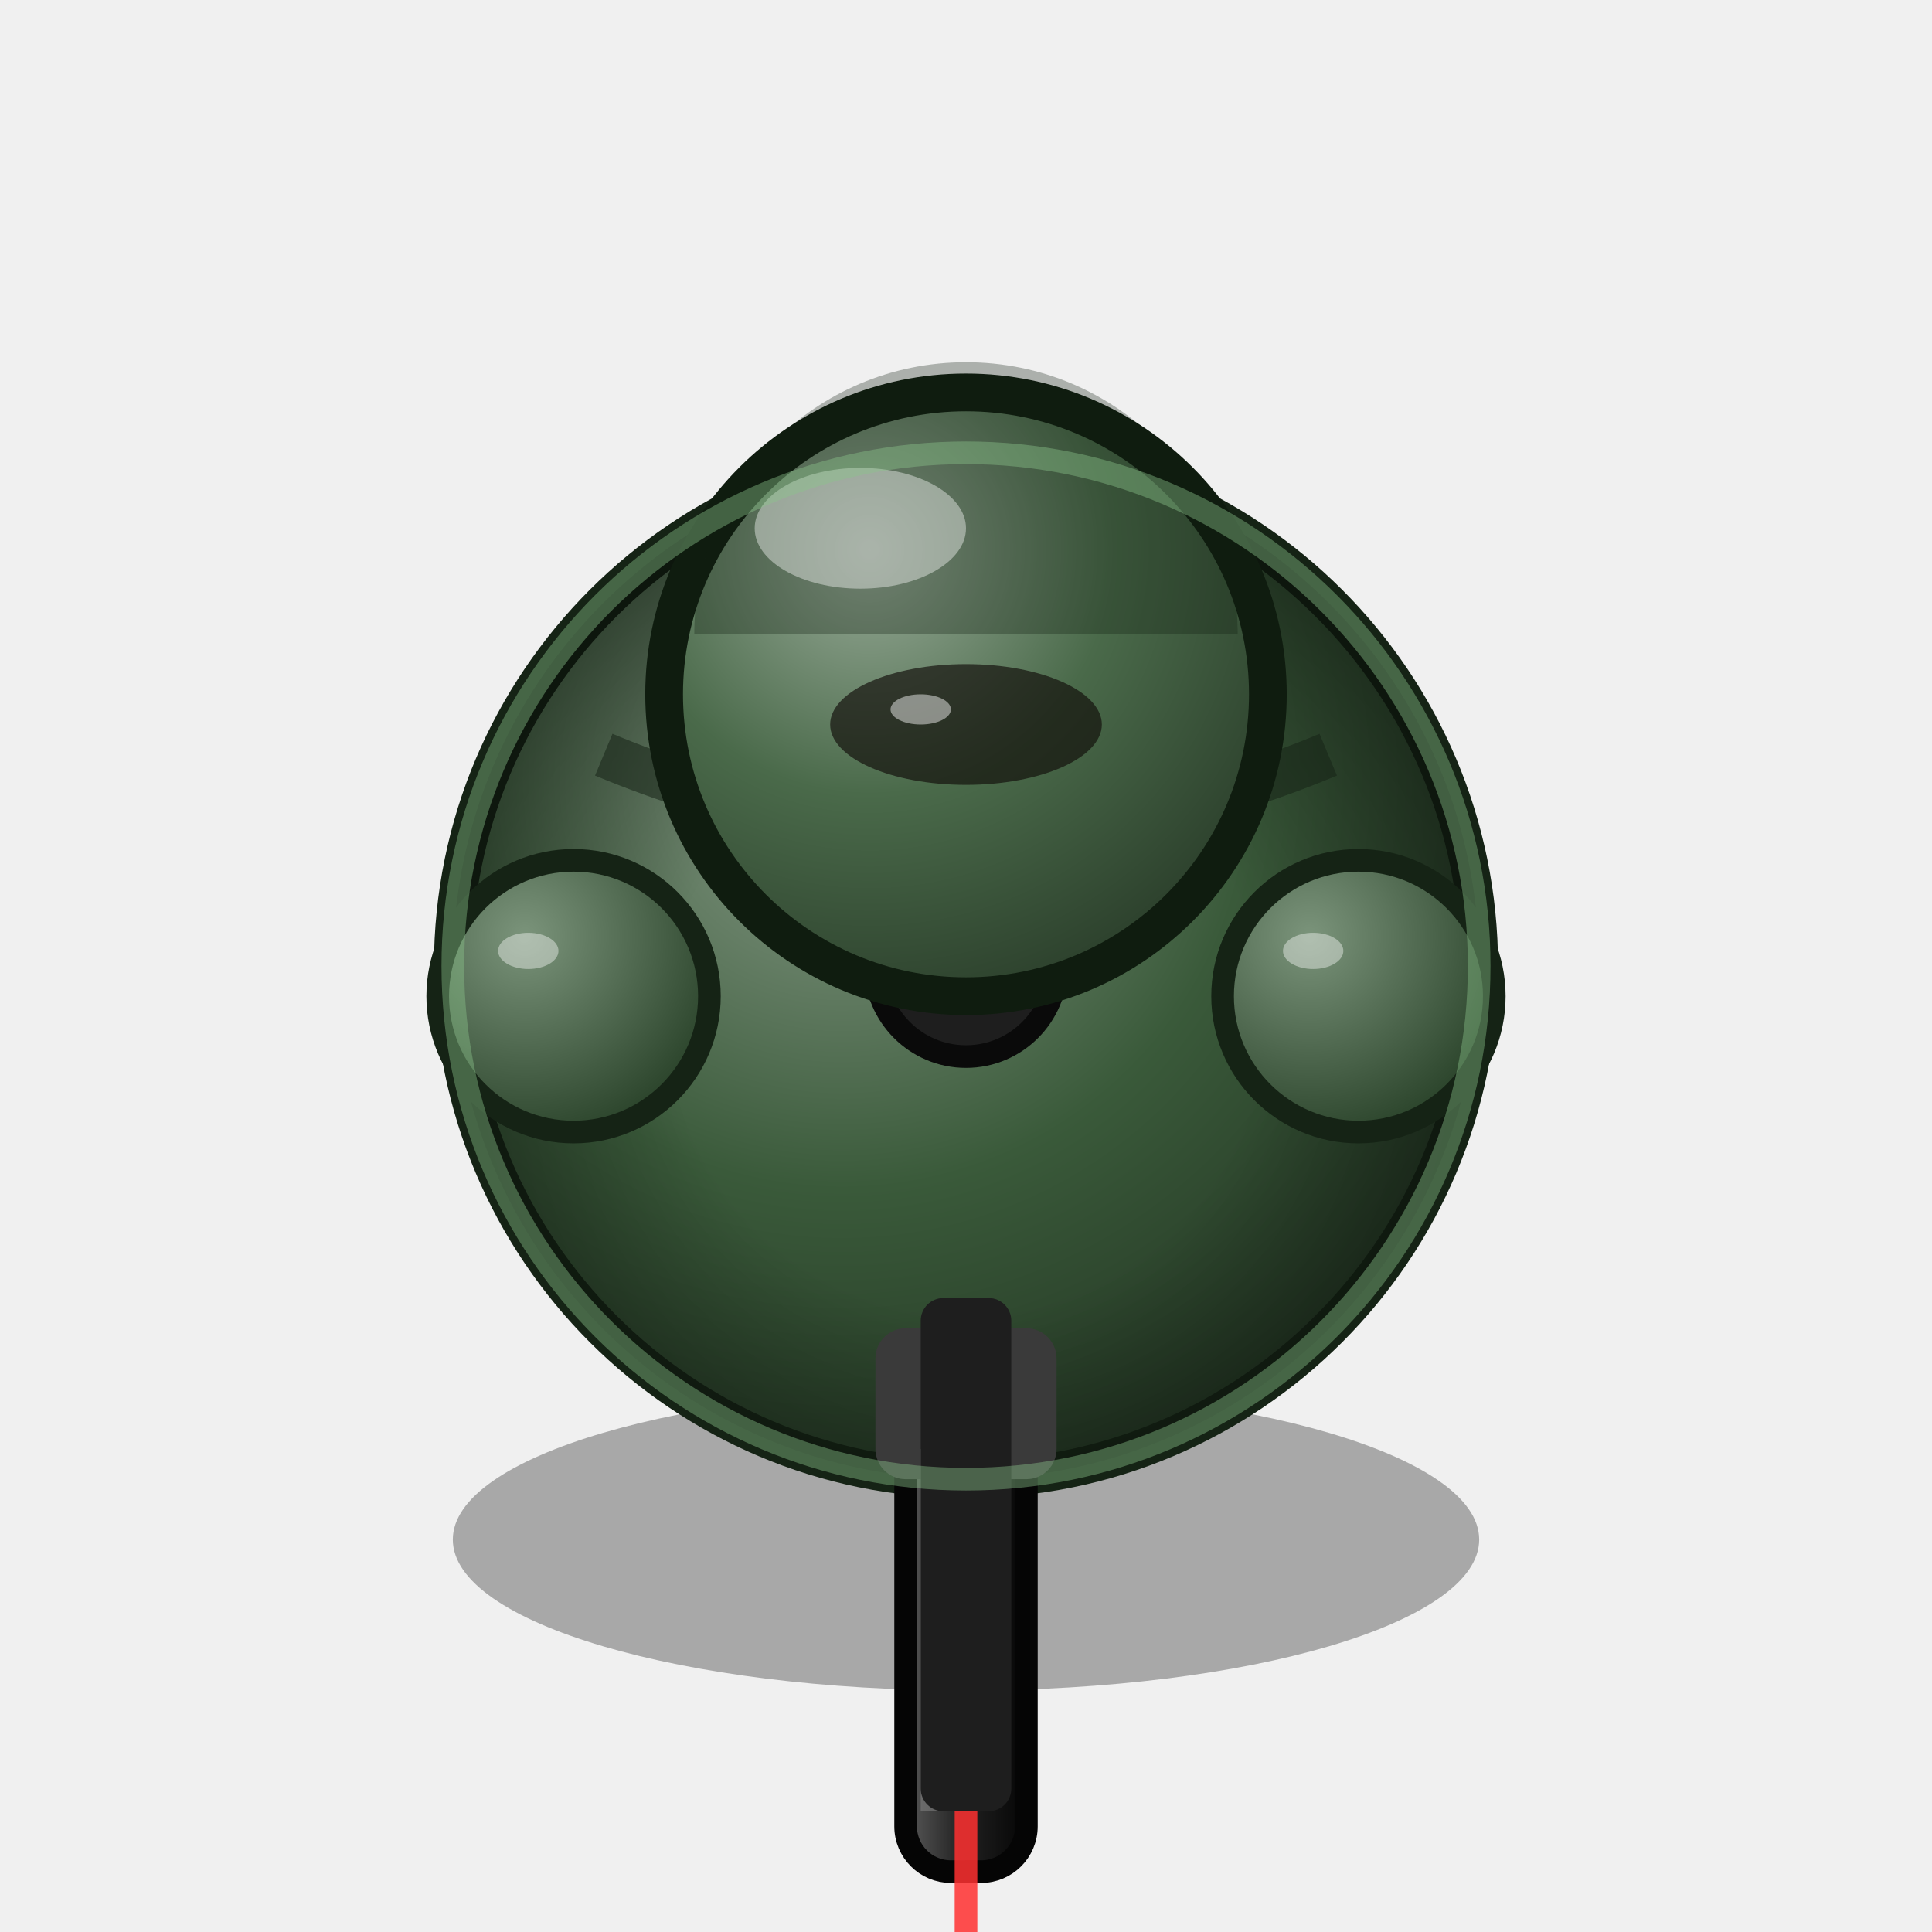
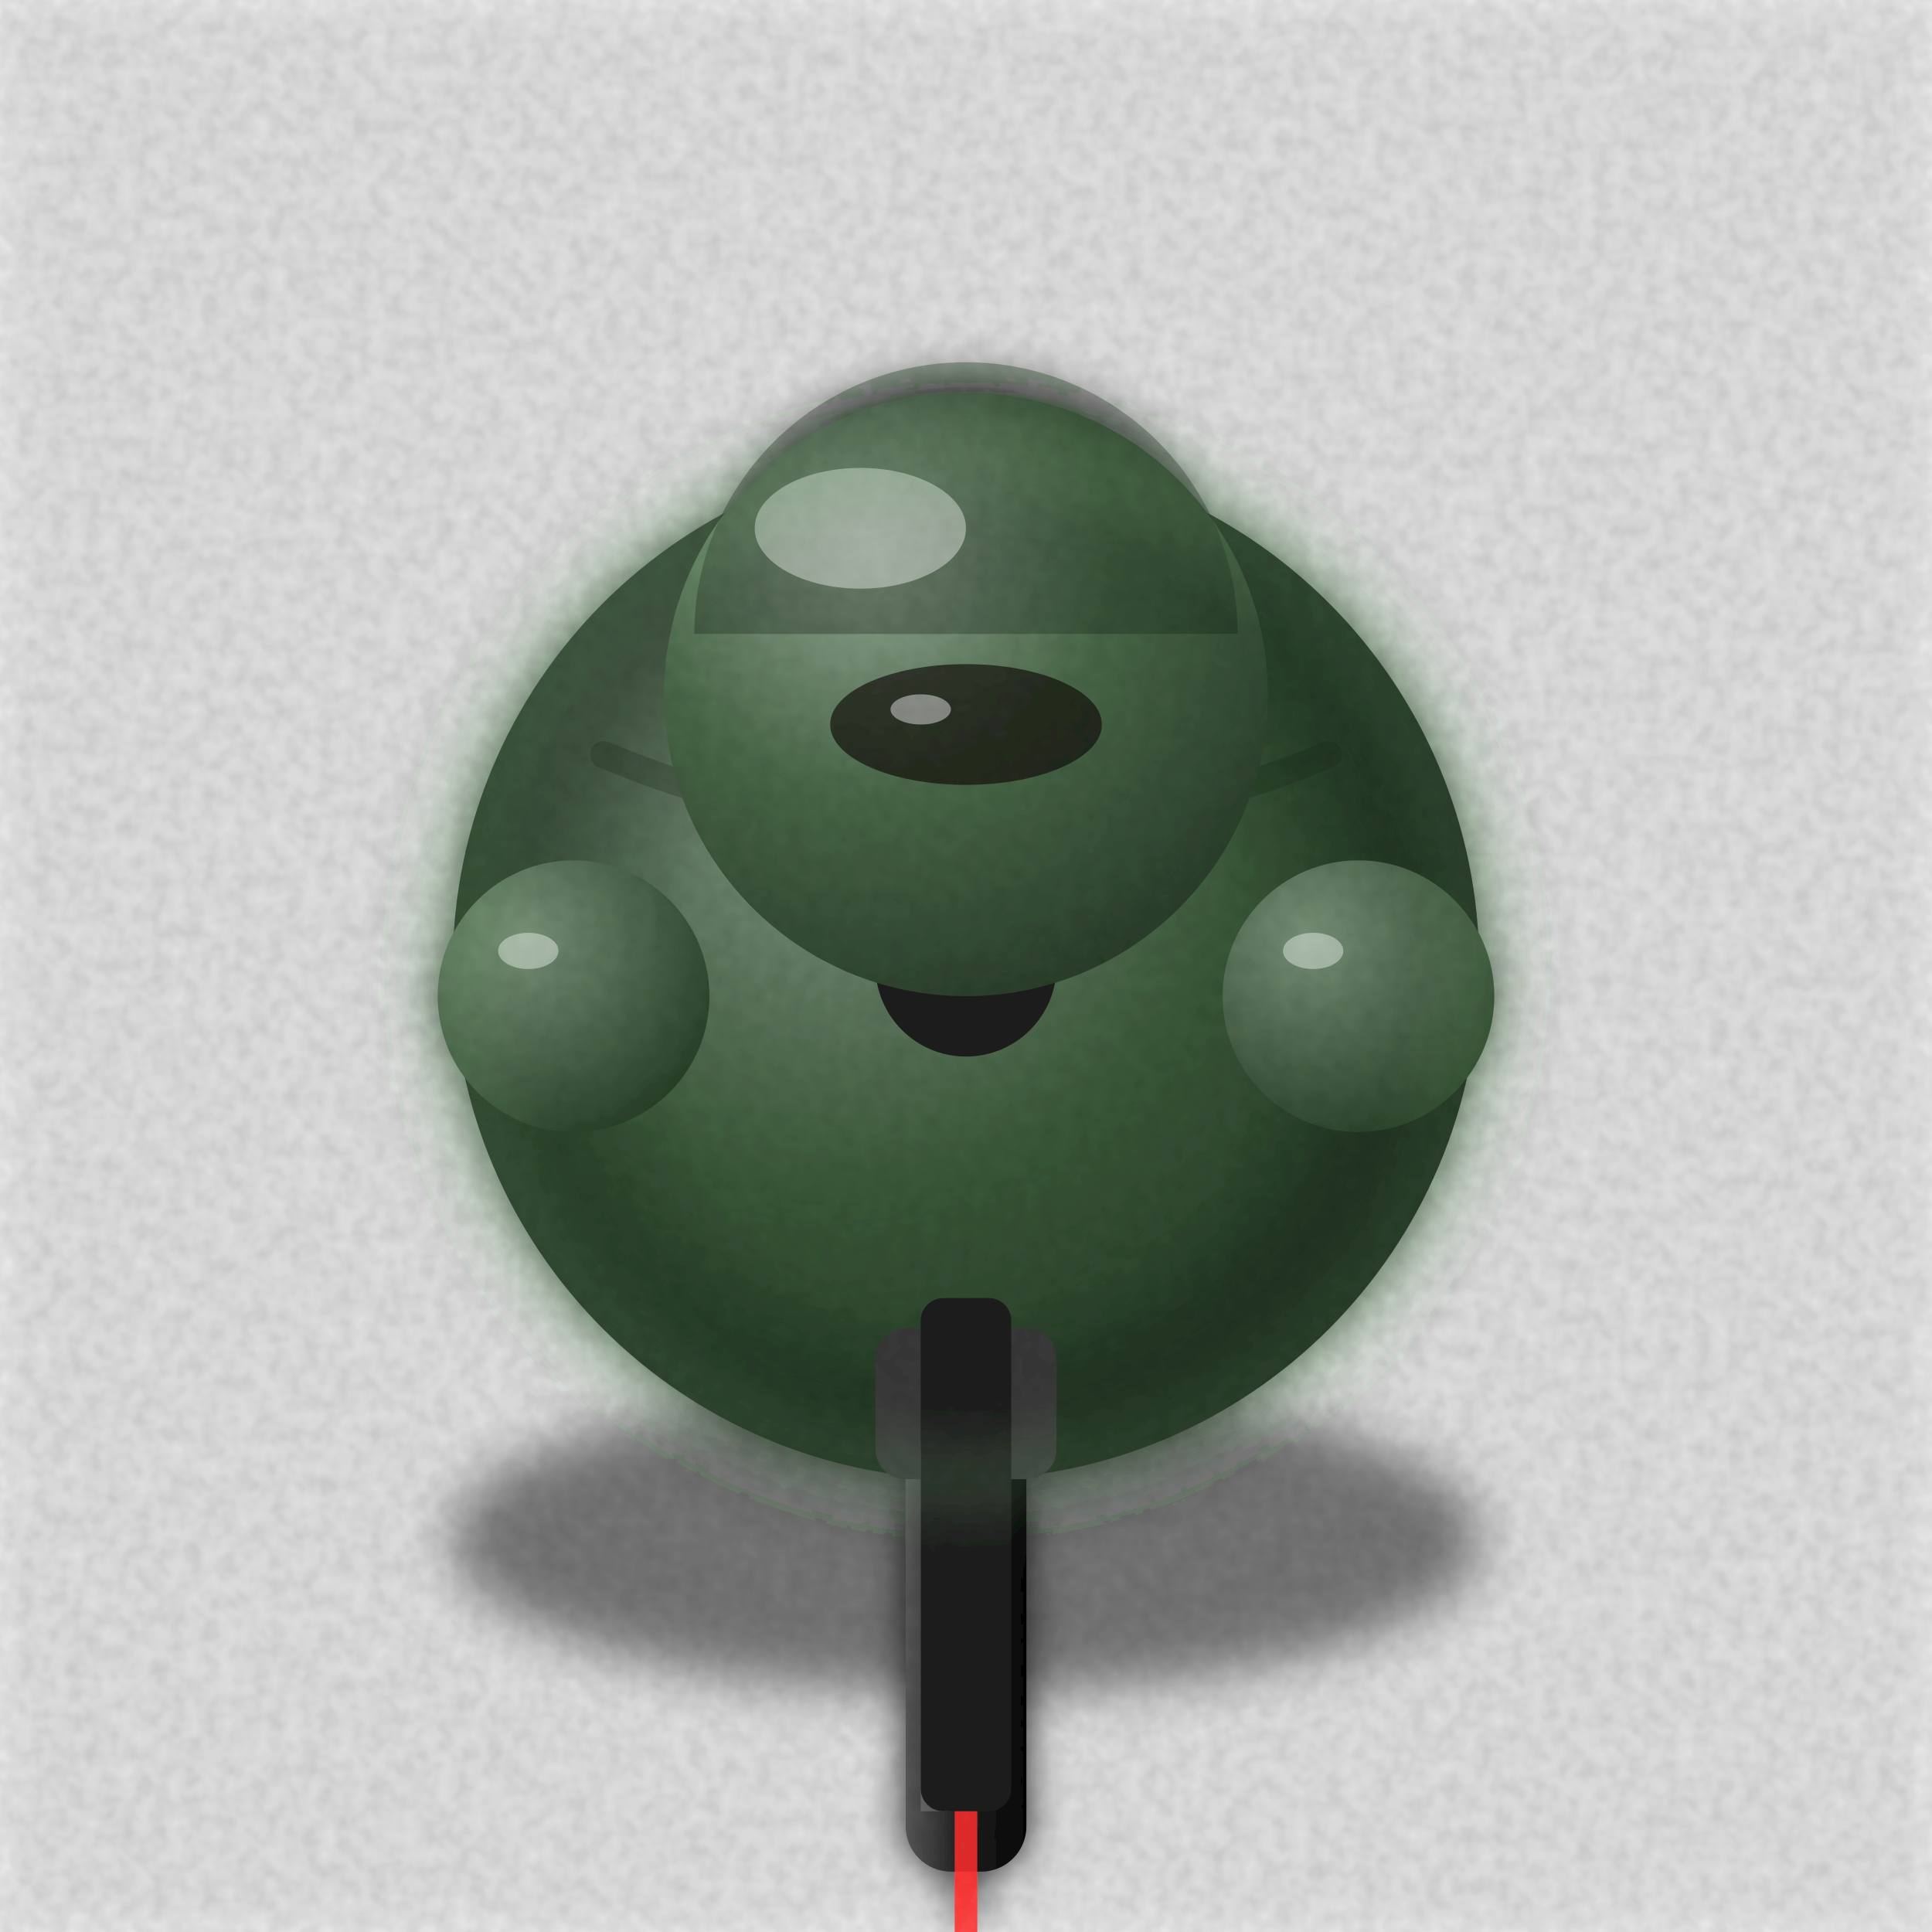
<svg xmlns="http://www.w3.org/2000/svg" viewBox="0 0 128 128">
  <defs>
+     <filter id="fxOutline" x="-40%" y="-40%" width="180%" height="180%">
+       <feTurbulence type="fractalNoise" baseFrequency="0.85" numOctaves="2" seed="7" result="fxn" />
+       <feDisplacementMap in="SourceGraphic" in2="fxn" scale="2" xChannelSelector="R" yChannelSelector="G" result="fxrough" />
+       <feDropShadow in="fxrough" dx="0" dy="0" stdDeviation="1.3" flood-color="#000" flood-opacity="0.85" />
+     </filter>
+     <filter id="fxBlur" x="-60%" y="-60%" width="220%" height="220%">
+       <feGaussianBlur stdDeviation="1.6" />
+     </filter>
    <radialGradient id="body" cx="38%" cy="32%" r="72%">
      <stop offset="0%" stop-color="#899c89" />
      <stop offset="55%" stop-color="#3a5a3a" />
      <stop offset="100%" stop-color="#223422" />
    </radialGradient>
    <radialGradient id="helmet" cx="34%" cy="26%" r="78%">
      <stop offset="0%" stop-color="#9bad9b" />
      <stop offset="52%" stop-color="#4a6a4a" />
      <stop offset="100%" stop-color="#2c402c" />
    </radialGradient>
    <radialGradient id="arm" cx="32%" cy="28%" r="85%">
      <stop offset="0%" stop-color="#7b947b" />
      <stop offset="100%" stop-color="#223b22" />
    </radialGradient>
    <radialGradient id="pack" cx="38%" cy="30%" r="75%">
      <stop offset="0%" stop-color="#555f55" />
      <stop offset="100%" stop-color="#141d14" />
    </radialGradient>
    <linearGradient id="gun" x1="0%" y1="0%" x2="100%" y2="0%">
      <stop offset="0%" stop-color="#5a5a5a" />
      <stop offset="45%" stop-color="#232323" />
      <stop offset="100%" stop-color="#050505" />
    </linearGradient>
    <radialGradient id="ao" cx="50%" cy="55%" r="52%">
      <stop offset="55%" stop-color="#000" stop-opacity="0" />
      <stop offset="100%" stop-color="#000" stop-opacity="0.38" />
    </radialGradient>
+     <filter id="fxGrain" x="0" y="0" width="100%" height="100%">
+       <feTurbulence type="fractalNoise" baseFrequency="0.9" numOctaves="2" seed="3" result="n" />
+       <feColorMatrix in="n" type="matrix" values="0 0 0 0 0  0 0 0 0 0  0 0 0 0 0  0.9 0 0 0 0" />
+     </filter>
  </defs>
-   <ellipse cx="64" cy="102" rx="34" ry="10" fill="#000" opacity="0.3" />
-   <ellipse cx="64" cy="78" rx="22" ry="18" fill="url(#pack)" />
-   <path d="M48 68 Q64 78 80 68" stroke="#000" stroke-width="2" opacity="0.2" fill="none" />
-   <circle cx="64" cy="64" r="34" fill="url(#body)" stroke="#152315" stroke-width="2.5" />
-   <circle cx="64" cy="64" r="34" fill="url(#ao)" />
-   <path d="M40 50 Q64 60 88 50" stroke="#152315" stroke-width="3" fill="none" opacity="0.55" />
-   <circle cx="64" cy="64" r="6" fill="#1e1e1e" stroke="#0a0a0a" stroke-width="1.5" />
-   <ellipse cx="61" cy="61" rx="2" ry="1.3" fill="#fff" opacity="0.5" />
-   <circle cx="64" cy="46" r="20" fill="url(#helmet)" stroke="#0f1c0f" stroke-width="2.5" />
-   <path d="M46 42 A18 18 0 0 1 82 42" fill="#0f1c0f" opacity="0.3" />
-   <ellipse cx="57" cy="35" rx="7" ry="4" fill="#fff" opacity="0.4" />
-   <ellipse cx="64" cy="48" rx="9" ry="4" fill="#100a08" opacity="0.65" />
-   <ellipse cx="61" cy="47" rx="2" ry="1" fill="#fff" opacity="0.45" />
-   <rect x="60" y="94" width="8" height="30" rx="3" fill="url(#gun)" stroke="#050505" stroke-width="1.5" />
-   <rect x="58" y="88" width="12" height="10" rx="2" fill="#3a3a3a" />
-   <rect x="61" y="96" width="2" height="24" fill="#8a8a8a" opacity="0.5" />
-   <circle cx="38" cy="66" r="9" fill="url(#arm)" stroke="#152315" stroke-width="1.5" />
-   <circle cx="90" cy="66" r="9" fill="url(#arm)" stroke="#152315" stroke-width="1.5" />
-   <ellipse cx="35" cy="63" rx="2" ry="1.2" fill="#fff" opacity="0.4" />
-   <ellipse cx="87" cy="63" rx="2" ry="1.2" fill="#fff" opacity="0.4" />
-   <rect x="61" y="86" width="6" height="34" rx="1.5" fill="#1e1e1e" />
-   <line x1="64" y1="120" x2="64" y2="128" stroke="#ff3030" stroke-width="1.5" opacity="0.85" />
-   <circle cx="64" cy="64" r="34" fill="none" stroke="#8ac48a" stroke-width="1.5" opacity="0.42" />
+   <g filter="url(#fxOutline)">
+     <ellipse cx="64" cy="102" rx="34" ry="10" fill="#000" opacity="0.3" filter="url(#fxBlur)" />
+     <ellipse cx="64" cy="78" rx="22" ry="18" fill="url(#pack)" />
+     <path d="M48 68 Q64 78 80 68" stroke="#000" stroke-width="2" opacity="0.2" fill="none" />
+     <circle cx="64" cy="64" r="34" fill="url(#body)" />
+     <circle cx="64" cy="64" r="34" fill="url(#ao)" />
+     <path d="M40 50 Q64 60 88 50" stroke="#152315" stroke-width="1.8" fill="none" opacity="0.25" stroke-linecap="round" />
+     <circle cx="64" cy="64" r="6" fill="#1e1e1e" />
+     <ellipse cx="61" cy="61" rx="2" ry="1.3" fill="#fff" opacity="0.5" />
+     <circle cx="64" cy="46" r="20" fill="url(#helmet)" />
+     <path d="M46 42 A18 18 0 0 1 82 42" fill="#0f1c0f" opacity="0.3" />
+     <ellipse cx="57" cy="35" rx="7" ry="4" fill="#fff" opacity="0.4" />
+     <ellipse cx="64" cy="48" rx="9" ry="4" fill="#100a08" opacity="0.65" />
+     <ellipse cx="61" cy="47" rx="2" ry="1" fill="#fff" opacity="0.45" />
+     <rect x="60" y="94" width="8" height="30" rx="3" fill="url(#gun)" />
+     <rect x="58" y="88" width="12" height="10" rx="2" fill="#3a3a3a" />
+     <rect x="61" y="96" width="2" height="24" fill="#8a8a8a" opacity="0.5" />
+     <circle cx="38" cy="66" r="9" fill="url(#arm)" />
+     <circle cx="90" cy="66" r="9" fill="url(#arm)" />
+     <ellipse cx="35" cy="63" rx="2" ry="1.2" fill="#fff" opacity="0.4" />
+     <ellipse cx="87" cy="63" rx="2" ry="1.2" fill="#fff" opacity="0.4" />
+     <rect x="61" y="86" width="6" height="34" rx="1.5" fill="#1e1e1e" />
+     <line x1="64" y1="120" x2="64" y2="128" stroke="#ff3030" stroke-width="1.5" opacity="0.85" />
+     <circle cx="64" cy="64" r="34" fill="none" stroke="#8ac48a" stroke-width="5.5" opacity="0.17" filter="url(#fxBlur)" />
+     <rect x="0" y="0" width="128" height="128" filter="url(#fxGrain)" opacity="0.14" style="mix-blend-mode:overlay" pointer-events="none" />
+   </g>
</svg>
